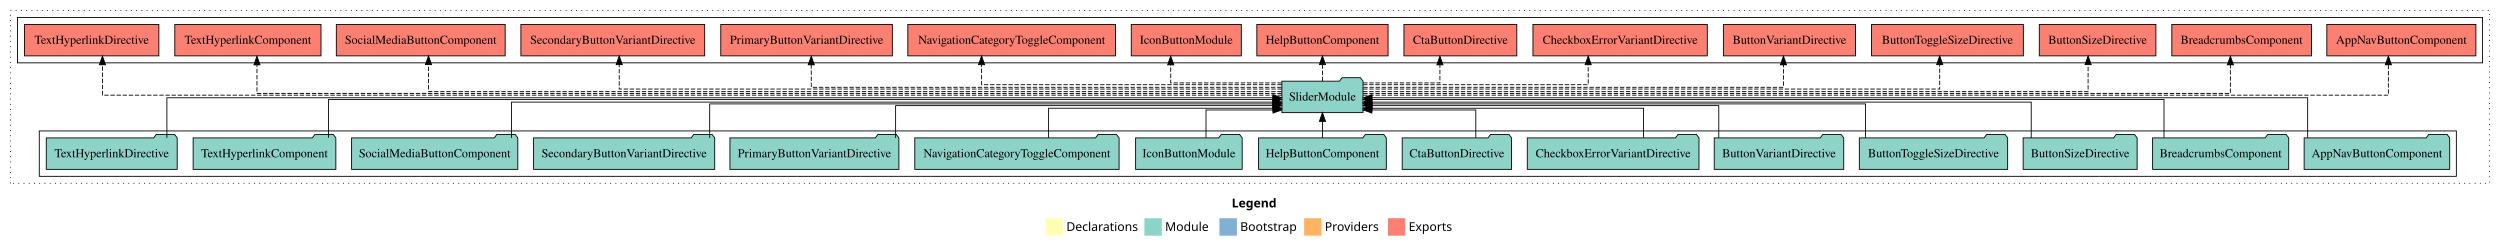
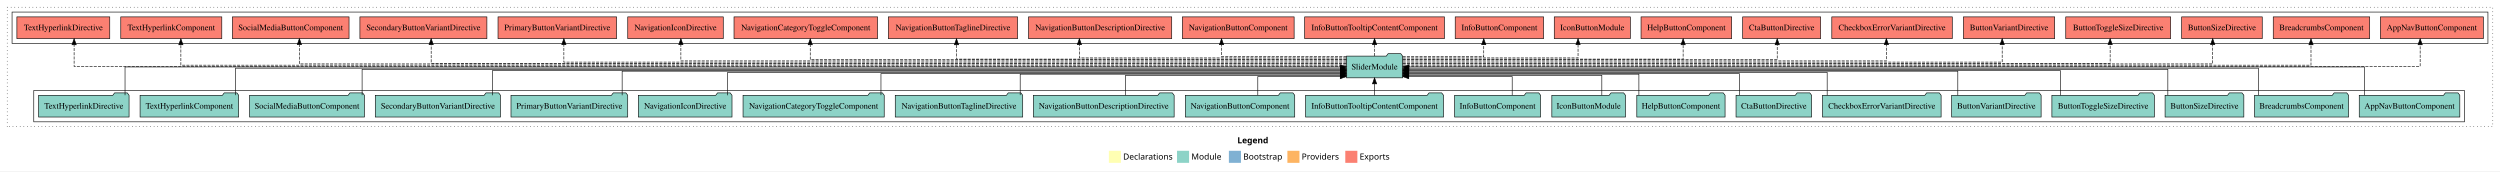
- <svg xmlns="http://www.w3.org/2000/svg" width="2864pt" height="284pt" viewBox="0.00 0.00 2864.00 284.00">
+ <svg xmlns="http://www.w3.org/2000/svg" width="4145pt" height="284pt" viewBox="0.00 0.00 4145.00 284.00">
  <g id="graph0" class="graph" transform="scale(1 1) rotate(0) translate(4 280)">
-     <polygon fill="white" stroke="transparent" points="-4,4 -4,-280 2860,-280 2860,4 -4,4" />
-     <text text-anchor="start" x="1407.01" y="-42.4" font-family="Times-12" font-weight="bold" font-size="14.00">Legend</text>
-     <polygon fill="#ffffb3" stroke="transparent" points="1194,-10 1194,-30 1214,-30 1214,-10 1194,-10" />
-     <text text-anchor="start" x="1217.63" y="-15.4" font-family="Times-12" font-size="14.00">  Declarations</text>
-     <polygon fill="#8dd3c7" stroke="transparent" points="1307,-10 1307,-30 1327,-30 1327,-10 1307,-10" />
-     <text text-anchor="start" x="1330.73" y="-15.4" font-family="Times-12" font-size="14.00">  Module</text>
-     <polygon fill="#80b1d3" stroke="transparent" points="1393,-10 1393,-30 1413,-30 1413,-10 1393,-10" />
-     <text text-anchor="start" x="1416.78" y="-15.4" font-family="Times-12" font-size="14.00">  Bootstrap</text>
-     <polygon fill="#fdb462" stroke="transparent" points="1490,-10 1490,-30 1510,-30 1510,-10 1490,-10" />
-     <text text-anchor="start" x="1513.67" y="-15.4" font-family="Times-12" font-size="14.00">  Providers</text>
-     <polygon fill="#fb8072" stroke="transparent" points="1586,-10 1586,-30 1606,-30 1606,-10 1586,-10" />
-     <text text-anchor="start" x="1609.73" y="-15.4" font-family="Times-12" font-size="14.00">  Exports</text>
+     <polygon fill="white" stroke="transparent" points="-4,4 -4,-280 4141,-280 4141,4 -4,4" />
+     <text text-anchor="start" x="2047.51" y="-42.4" font-family="Times-12" font-weight="bold" font-size="14.00">Legend</text>
+     <polygon fill="#ffffb3" stroke="transparent" points="1834.5,-10 1834.5,-30 1854.5,-30 1854.5,-10 1834.5,-10" />
+     <text text-anchor="start" x="1858.13" y="-15.4" font-family="Times-12" font-size="14.00">  Declarations</text>
+     <polygon fill="#8dd3c7" stroke="transparent" points="1947.5,-10 1947.5,-30 1967.5,-30 1967.5,-10 1947.5,-10" />
+     <text text-anchor="start" x="1971.23" y="-15.4" font-family="Times-12" font-size="14.00">  Module</text>
+     <polygon fill="#80b1d3" stroke="transparent" points="2033.5,-10 2033.5,-30 2053.5,-30 2053.5,-10 2033.5,-10" />
+     <text text-anchor="start" x="2057.28" y="-15.4" font-family="Times-12" font-size="14.00">  Bootstrap</text>
+     <polygon fill="#fdb462" stroke="transparent" points="2130.5,-10 2130.5,-30 2150.5,-30 2150.5,-10 2130.5,-10" />
+     <text text-anchor="start" x="2154.17" y="-15.4" font-family="Times-12" font-size="14.00">  Providers</text>
+     <polygon fill="#fb8072" stroke="transparent" points="2226.5,-10 2226.5,-30 2246.5,-30 2246.5,-10 2226.5,-10" />
+     <text text-anchor="start" x="2250.23" y="-15.4" font-family="Times-12" font-size="14.00">  Exports</text>
    <g id="clust1" class="cluster">
-       <polygon fill="none" stroke="black" stroke-dasharray="1,5" points="8,-70 8,-268 2848,-268 2848,-70 8,-70" />
+       <polygon fill="none" stroke="black" stroke-dasharray="1,5" points="8,-70 8,-268 4129,-268 4129,-70 8,-70" />
    </g>
    <g id="clust3" class="cluster">
-       <polygon fill="none" stroke="black" points="41,-78 41,-130 2810,-130 2810,-78 41,-78" />
+       <polygon fill="none" stroke="black" points="52,-78 52,-130 4082,-130 4082,-78 52,-78" />
    </g>
    <g id="clust4" class="cluster">
-       <polygon fill="none" stroke="black" points="16,-208 16,-260 2840,-260 2840,-208 16,-208" />
+       <polygon fill="none" stroke="black" points="16,-208 16,-260 4121,-260 4121,-208 16,-208" />
    </g>
    <g id="node1" class="node">
-       <polygon fill="#8dd3c7" stroke="black" points="2802.38,-122 2799.38,-126 2778.38,-126 2775.38,-122 2635.62,-122 2635.62,-86 2802.38,-86 2802.38,-122" />
-       <text text-anchor="middle" x="2719" y="-99.8" font-family="Times,serif" font-size="14.00">AppNavButtonComponent</text>
+       <polygon fill="#8dd3c7" stroke="black" points="4074.38,-122 4071.38,-126 4050.38,-126 4047.38,-122 3907.62,-122 3907.62,-86 4074.38,-86 4074.38,-122" />
+       <text text-anchor="middle" x="3991" y="-99.8" font-family="Times,serif" font-size="14.00">AppNavButtonComponent</text>
+     </g>
+     <g id="node22" class="node">
+       <polygon fill="#8dd3c7" stroke="black" points="2321.49,-187 2318.49,-191 2297.49,-191 2294.49,-187 2228.51,-187 2228.51,-151 2321.49,-151 2321.49,-187" />
+       <text text-anchor="middle" x="2275" y="-164.8" font-family="Times,serif" font-size="14.00">SliderModule</text>
+     </g>
+     <g id="edge1" class="edge">
+       <path fill="none" stroke="black" d="M3916.15,-122.11C3916.15,-141.34 3916.15,-169 3916.15,-169 3916.15,-169 2331.91,-169 2331.91,-169" />
+       <polygon fill="black" stroke="black" points="2331.91,-165.5 2321.91,-169 2331.91,-172.5 2331.91,-165.5" />
+     </g>
+     <g id="node2" class="node">
+       <polygon fill="#8dd3c7" stroke="black" points="3889.97,-122 3886.97,-126 3865.97,-126 3862.97,-122 3734.03,-122 3734.03,-86 3889.97,-86 3889.97,-122" />
+       <text text-anchor="middle" x="3812" y="-99.8" font-family="Times,serif" font-size="14.00">BreadcrumbsComponent</text>
+     </g>
+     <g id="edge2" class="edge">
+       <path fill="none" stroke="black" d="M3740.46,-122.22C3740.46,-140.83 3740.46,-167 3740.46,-167 3740.46,-167 2331.69,-167 2331.69,-167" />
+       <polygon fill="black" stroke="black" points="2331.69,-163.5 2321.69,-167 2331.69,-170.5 2331.69,-163.5" />
+     </g>
+     <g id="node3" class="node">
+       <polygon fill="#8dd3c7" stroke="black" points="3716.3,-122 3713.3,-126 3692.3,-126 3689.3,-122 3585.7,-122 3585.7,-86 3716.3,-86 3716.3,-122" />
+       <text text-anchor="middle" x="3651" y="-99.8" font-family="Times,serif" font-size="14.00">ButtonSizeDirective</text>
+     </g>
+     <g id="edge3" class="edge">
+       <path fill="none" stroke="black" d="M3590.29,-122.3C3590.29,-140.27 3590.29,-165 3590.29,-165 3590.29,-165 2331.81,-165 2331.81,-165" />
+       <polygon fill="black" stroke="black" points="2331.81,-161.5 2321.81,-165 2331.81,-168.5 2331.81,-161.5" />
+     </g>
+     <g id="node4" class="node">
+       <polygon fill="#8dd3c7" stroke="black" points="3567.96,-122 3564.96,-126 3543.96,-126 3540.96,-122 3398.04,-122 3398.04,-86 3567.96,-86 3567.96,-122" />
+       <text text-anchor="middle" x="3483" y="-99.8" font-family="Times,serif" font-size="14.00">ButtonToggleSizeDirective</text>
+     </g>
+     <g id="edge4" class="edge">
+       <path fill="none" stroke="black" d="M3412.05,-122.02C3412.05,-139.37 3412.05,-163 3412.05,-163 3412.05,-163 2331.69,-163 2331.69,-163" />
+       <polygon fill="black" stroke="black" points="2331.69,-159.5 2321.69,-163 2331.69,-166.5 2331.69,-159.5" />
+     </g>
+     <g id="node5" class="node">
+       <polygon fill="#8dd3c7" stroke="black" points="3380.18,-122 3377.18,-126 3356.18,-126 3353.18,-122 3231.82,-122 3231.82,-86 3380.18,-86 3380.18,-122" />
+       <text text-anchor="middle" x="3306" y="-99.8" font-family="Times,serif" font-size="14.00">ButtonVariantDirective</text>
+     </g>
+     <g id="edge5" class="edge">
+       <path fill="none" stroke="black" d="M3242.05,-122.03C3242.05,-139.06 3242.05,-162 3242.05,-162 3242.05,-162 2331.64,-162 2331.64,-162" />
+       <polygon fill="black" stroke="black" points="2331.64,-158.5 2321.64,-162 2331.64,-165.5 2331.64,-158.5" />
+     </g>
+     <g id="node6" class="node">
+       <polygon fill="#8dd3c7" stroke="black" points="3214.36,-122 3211.36,-126 3190.36,-126 3187.36,-122 3017.64,-122 3017.64,-86 3214.36,-86 3214.36,-122" />
+       <text text-anchor="middle" x="3116" y="-99.8" font-family="Times,serif" font-size="14.00">CheckboxErrorVariantDirective</text>
+     </g>
+     <g id="edge6" class="edge">
+       <path fill="none" stroke="black" d="M3025.44,-122.03C3025.44,-138.4 3025.44,-160 3025.44,-160 3025.44,-160 2331.66,-160 2331.66,-160" />
+       <polygon fill="black" stroke="black" points="2331.66,-156.5 2321.66,-160 2331.66,-163.5 2331.66,-156.5" />
+     </g>
+     <g id="node7" class="node">
+       <polygon fill="#8dd3c7" stroke="black" points="2999.64,-122 2996.64,-126 2975.64,-126 2972.64,-122 2874.36,-122 2874.36,-86 2999.64,-86 2999.64,-122" />
+       <text text-anchor="middle" x="2937" y="-99.8" font-family="Times,serif" font-size="14.00">CtaButtonDirective</text>
+     </g>
+     <g id="edge7" class="edge">
+       <path fill="none" stroke="black" d="M2879.8,-122.28C2879.8,-137.95 2879.8,-158 2879.8,-158 2879.8,-158 2331.7,-158 2331.7,-158" />
+       <polygon fill="black" stroke="black" points="2331.7,-154.5 2321.7,-158 2331.7,-161.5 2331.7,-154.5" />
+     </g>
+     <g id="node8" class="node">
+       <polygon fill="#8dd3c7" stroke="black" points="2856.16,-122 2853.16,-126 2832.16,-126 2829.16,-122 2709.84,-122 2709.84,-86 2856.16,-86 2856.16,-122" />
+       <text text-anchor="middle" x="2783" y="-99.8" font-family="Times,serif" font-size="14.00">HelpButtonComponent</text>
+     </g>
+     <g id="edge8" class="edge">
+       <path fill="none" stroke="black" d="M2713.29,-122.24C2713.29,-137.57 2713.29,-157 2713.29,-157 2713.29,-157 2331.49,-157 2331.49,-157" />
+       <polygon fill="black" stroke="black" points="2331.49,-153.5 2321.49,-157 2331.49,-160.5 2331.49,-153.5" />
+     </g>
+     <g id="node9" class="node">
+       <polygon fill="#8dd3c7" stroke="black" points="2691.04,-122 2688.04,-126 2667.04,-126 2664.04,-122 2568.96,-122 2568.96,-86 2691.04,-86 2691.04,-122" />
+       <text text-anchor="middle" x="2630" y="-99.8" font-family="Times,serif" font-size="14.00">IconButtonModule</text>
+     </g>
+     <g id="edge9" class="edge">
+       <path fill="none" stroke="black" d="M2651.84,-122.12C2651.84,-136.78 2651.84,-155 2651.84,-155 2651.84,-155 2331.59,-155 2331.59,-155" />
+       <polygon fill="black" stroke="black" points="2331.59,-151.5 2321.59,-155 2331.59,-158.5 2331.59,-151.5" />
+     </g>
+     <g id="node10" class="node">
+       <polygon fill="#8dd3c7" stroke="black" points="2550.27,-122 2547.27,-126 2526.27,-126 2523.27,-122 2407.73,-122 2407.73,-86 2550.27,-86 2550.27,-122" />
+       <text text-anchor="middle" x="2479" y="-99.8" font-family="Times,serif" font-size="14.00">InfoButtonComponent</text>
+     </g>
+     <g id="edge10" class="edge">
+       <path fill="none" stroke="black" d="M2503.21,-122.25C2503.21,-136.18 2503.21,-153 2503.21,-153 2503.21,-153 2331.73,-153 2331.73,-153" />
+       <polygon fill="black" stroke="black" points="2331.73,-149.5 2321.73,-153 2331.73,-156.5 2331.73,-149.5" />
+     </g>
+     <g id="node11" class="node">
+       <polygon fill="#8dd3c7" stroke="black" points="2389.33,-122 2386.33,-126 2365.33,-126 2362.33,-122 2160.67,-122 2160.67,-86 2389.33,-86 2389.33,-122" />
+       <text text-anchor="middle" x="2275" y="-99.8" font-family="Times,serif" font-size="14.00">InfoButtonTooltipContentComponent</text>
+     </g>
+     <g id="edge11" class="edge">
+       <path fill="none" stroke="black" d="M2275,-122.11C2275,-122.11 2275,-140.99 2275,-140.99" />
+       <polygon fill="black" stroke="black" points="2271.5,-140.99 2275,-150.99 2278.5,-140.99 2271.5,-140.99" />
+     </g>
+     <g id="node12" class="node">
+       <polygon fill="#8dd3c7" stroke="black" points="2142.66,-122 2139.66,-126 2118.66,-126 2115.66,-122 1961.34,-122 1961.34,-86 2142.66,-86 2142.66,-122" />
+       <text text-anchor="middle" x="2052" y="-99.8" font-family="Times,serif" font-size="14.00">NavigationButtonComponent</text>
+     </g>
+     <g id="edge12" class="edge">
+       <path fill="none" stroke="black" d="M2081.44,-122.25C2081.44,-136.18 2081.44,-153 2081.44,-153 2081.44,-153 2218.15,-153 2218.15,-153" />
+       <polygon fill="black" stroke="black" points="2218.15,-156.5 2228.15,-153 2218.15,-149.5 2218.15,-156.5" />
+     </g>
+     <g id="node13" class="node">
+       <polygon fill="#8dd3c7" stroke="black" points="1942.72,-122 1939.72,-126 1918.72,-126 1915.72,-122 1709.28,-122 1709.28,-86 1942.72,-86 1942.72,-122" />
+       <text text-anchor="middle" x="1826" y="-99.8" font-family="Times,serif" font-size="14.00">NavigationButtonDescriptionDirective</text>
+     </g>
+     <g id="edge13" class="edge">
+       <path fill="none" stroke="black" d="M1862.12,-122.12C1862.12,-136.78 1862.12,-155 1862.12,-155 1862.12,-155 2218.44,-155 2218.44,-155" />
+       <polygon fill="black" stroke="black" points="2218.44,-158.5 2228.44,-155 2218.44,-151.5 2218.44,-158.5" />
+     </g>
+     <g id="node14" class="node">
+       <polygon fill="#8dd3c7" stroke="black" points="1691.67,-122 1688.67,-126 1667.67,-126 1664.67,-122 1480.33,-122 1480.33,-86 1691.67,-86 1691.67,-122" />
+       <text text-anchor="middle" x="1586" y="-99.8" font-family="Times,serif" font-size="14.00">NavigationButtonTaglineDirective</text>
+     </g>
+     <g id="edge14" class="edge">
+       <path fill="none" stroke="black" d="M1687.46,-122.24C1687.46,-137.57 1687.46,-157 1687.46,-157 1687.46,-157 2218.41,-157 2218.41,-157" />
+       <polygon fill="black" stroke="black" points="2218.41,-160.5 2228.41,-157 2218.41,-153.5 2218.41,-160.5" />
+     </g>
+     <g id="node15" class="node">
+       <polygon fill="#8dd3c7" stroke="black" points="1462.02,-122 1459.02,-126 1438.02,-126 1435.02,-122 1227.98,-122 1227.98,-86 1462.02,-86 1462.02,-122" />
+       <text text-anchor="middle" x="1345" y="-99.8" font-family="Times,serif" font-size="14.00">NavigationCategoryToggleComponent</text>
+     </g>
+     <g id="edge15" class="edge">
+       <path fill="none" stroke="black" d="M1456.63,-122.28C1456.63,-137.95 1456.63,-158 1456.63,-158 1456.63,-158 2218.36,-158 2218.36,-158" />
+       <polygon fill="black" stroke="black" points="2218.36,-161.5 2228.36,-158 2218.36,-154.5 2218.36,-161.5" />
    </g>
    <g id="node16" class="node">
-       <polygon fill="#8dd3c7" stroke="black" points="1557.49,-187 1554.49,-191 1533.49,-191 1530.49,-187 1464.51,-187 1464.51,-151 1557.49,-151 1557.49,-187" />
-       <text text-anchor="middle" x="1511" y="-164.8" font-family="Times,serif" font-size="14.00">SliderModule</text>
-     </g>
-     <g id="edge1" class="edge">
-       <path fill="none" stroke="black" d="M2639.65,-122.17C2639.65,-141.09 2639.65,-168 2639.65,-168 2639.65,-168 1567.7,-168 1567.7,-168" />
-       <polygon fill="black" stroke="black" points="1567.7,-164.5 1557.7,-168 1567.7,-171.5 1567.7,-164.5" />
-     </g>
-     <g id="node2" class="node">
-       <polygon fill="#8dd3c7" stroke="black" points="2617.97,-122 2614.97,-126 2593.97,-126 2590.97,-122 2462.03,-122 2462.03,-86 2617.97,-86 2617.97,-122" />
-       <text text-anchor="middle" x="2540" y="-99.8" font-family="Times,serif" font-size="14.00">BreadcrumbsComponent</text>
-     </g>
-     <g id="edge2" class="edge">
-       <path fill="none" stroke="black" d="M2475.08,-122.27C2475.08,-140.56 2475.08,-166 2475.08,-166 2475.08,-166 1567.5,-166 1567.5,-166" />
-       <polygon fill="black" stroke="black" points="1567.5,-162.5 1557.5,-166 1567.5,-169.5 1567.5,-162.5" />
-     </g>
-     <g id="node3" class="node">
-       <polygon fill="#8dd3c7" stroke="black" points="2444.3,-122 2441.3,-126 2420.3,-126 2417.3,-122 2313.7,-122 2313.7,-86 2444.3,-86 2444.3,-122" />
-       <text text-anchor="middle" x="2379" y="-99.8" font-family="Times,serif" font-size="14.00">ButtonSizeDirective</text>
-     </g>
-     <g id="edge3" class="edge">
-       <path fill="none" stroke="black" d="M2322.97,-122.02C2322.97,-139.37 2322.97,-163 2322.97,-163 2322.97,-163 1567.57,-163 1567.57,-163" />
-       <polygon fill="black" stroke="black" points="1567.57,-159.5 1557.57,-163 1567.57,-166.5 1567.57,-159.5" />
-     </g>
-     <g id="node4" class="node">
-       <polygon fill="#8dd3c7" stroke="black" points="2295.96,-122 2292.96,-126 2271.96,-126 2268.96,-122 2126.04,-122 2126.04,-86 2295.96,-86 2295.96,-122" />
-       <text text-anchor="middle" x="2211" y="-99.8" font-family="Times,serif" font-size="14.00">ButtonToggleSizeDirective</text>
-     </g>
-     <g id="edge4" class="edge">
-       <path fill="none" stroke="black" d="M2133.14,-122.04C2133.14,-138.73 2133.14,-161 2133.14,-161 2133.14,-161 1567.51,-161 1567.51,-161" />
-       <polygon fill="black" stroke="black" points="1567.51,-157.5 1557.51,-161 1567.51,-164.5 1567.51,-157.5" />
-     </g>
-     <g id="node5" class="node">
-       <polygon fill="#8dd3c7" stroke="black" points="2108.18,-122 2105.18,-126 2084.18,-126 2081.18,-122 1959.82,-122 1959.82,-86 2108.18,-86 2108.18,-122" />
-       <text text-anchor="middle" x="2034" y="-99.8" font-family="Times,serif" font-size="14.00">ButtonVariantDirective</text>
-     </g>
-     <g id="edge5" class="edge">
-       <path fill="none" stroke="black" d="M1965.04,-122.01C1965.04,-138.05 1965.04,-159 1965.04,-159 1965.04,-159 1567.88,-159 1567.88,-159" />
-       <polygon fill="black" stroke="black" points="1567.88,-155.5 1557.88,-159 1567.88,-162.5 1567.88,-155.5" />
-     </g>
-     <g id="node6" class="node">
-       <polygon fill="#8dd3c7" stroke="black" points="1942.36,-122 1939.36,-126 1918.36,-126 1915.36,-122 1745.64,-122 1745.64,-86 1942.36,-86 1942.36,-122" />
-       <text text-anchor="middle" x="1844" y="-99.8" font-family="Times,serif" font-size="14.00">CheckboxErrorVariantDirective</text>
-     </g>
-     <g id="edge6" class="edge">
-       <path fill="none" stroke="black" d="M1878.81,-122.19C1878.81,-137.18 1878.81,-156 1878.81,-156 1878.81,-156 1567.58,-156 1567.58,-156" />
-       <polygon fill="black" stroke="black" points="1567.58,-152.5 1557.58,-156 1567.58,-159.5 1567.58,-152.5" />
-     </g>
-     <g id="node7" class="node">
-       <polygon fill="#8dd3c7" stroke="black" points="1727.64,-122 1724.64,-126 1703.64,-126 1700.64,-122 1602.36,-122 1602.36,-86 1727.64,-86 1727.64,-122" />
-       <text text-anchor="middle" x="1665" y="-99.8" font-family="Times,serif" font-size="14.00">CtaButtonDirective</text>
-     </g>
-     <g id="edge7" class="edge">
-       <path fill="none" stroke="black" d="M1686.69,-122.05C1686.69,-136.37 1686.69,-154 1686.69,-154 1686.69,-154 1567.62,-154 1567.62,-154" />
-       <polygon fill="black" stroke="black" points="1567.62,-150.5 1557.62,-154 1567.62,-157.5 1567.62,-150.5" />
-     </g>
-     <g id="node8" class="node">
-       <polygon fill="#8dd3c7" stroke="black" points="1584.16,-122 1581.16,-126 1560.16,-126 1557.16,-122 1437.84,-122 1437.84,-86 1584.16,-86 1584.16,-122" />
-       <text text-anchor="middle" x="1511" y="-99.8" font-family="Times,serif" font-size="14.00">HelpButtonComponent</text>
-     </g>
-     <g id="edge8" class="edge">
-       <path fill="none" stroke="black" d="M1511,-122.11C1511,-122.11 1511,-140.99 1511,-140.99" />
-       <polygon fill="black" stroke="black" points="1507.5,-140.99 1511,-150.99 1514.5,-140.99 1507.5,-140.99" />
-     </g>
-     <g id="node9" class="node">
-       <polygon fill="#8dd3c7" stroke="black" points="1419.04,-122 1416.04,-126 1395.04,-126 1392.04,-122 1296.96,-122 1296.96,-86 1419.04,-86 1419.04,-122" />
-       <text text-anchor="middle" x="1358" y="-99.8" font-family="Times,serif" font-size="14.00">IconButtonModule</text>
-     </g>
-     <g id="edge9" class="edge">
-       <path fill="none" stroke="black" d="M1377.59,-122.05C1377.59,-136.37 1377.59,-154 1377.59,-154 1377.59,-154 1454.34,-154 1454.34,-154" />
-       <polygon fill="black" stroke="black" points="1454.34,-157.5 1464.34,-154 1454.34,-150.5 1454.34,-157.5" />
-     </g>
-     <g id="node10" class="node">
-       <polygon fill="#8dd3c7" stroke="black" points="1278.02,-122 1275.02,-126 1254.02,-126 1251.02,-122 1043.98,-122 1043.98,-86 1278.02,-86 1278.02,-122" />
-       <text text-anchor="middle" x="1161" y="-99.8" font-family="Times,serif" font-size="14.00">NavigationCategoryToggleComponent</text>
-     </g>
-     <g id="edge10" class="edge">
-       <path fill="none" stroke="black" d="M1197.25,-122.19C1197.25,-137.18 1197.25,-156 1197.25,-156 1197.25,-156 1454.37,-156 1454.37,-156" />
-       <polygon fill="black" stroke="black" points="1454.37,-159.5 1464.37,-156 1454.37,-152.5 1454.37,-159.5" />
-     </g>
-     <g id="node11" class="node">
-       <polygon fill="#8dd3c7" stroke="black" points="1025.78,-122 1022.78,-126 1001.78,-126 998.78,-122 832.22,-122 832.22,-86 1025.78,-86 1025.78,-122" />
-       <text text-anchor="middle" x="929" y="-99.8" font-family="Times,serif" font-size="14.00">PrimaryButtonVariantDirective</text>
-     </g>
-     <g id="edge11" class="edge">
-       <path fill="none" stroke="black" d="M1022.01,-122.01C1022.01,-138.05 1022.01,-159 1022.01,-159 1022.01,-159 1454.11,-159 1454.11,-159" />
-       <polygon fill="black" stroke="black" points="1454.11,-162.5 1464.11,-159 1454.11,-155.5 1454.11,-162.5" />
-     </g>
-     <g id="node12" class="node">
-       <polygon fill="#8dd3c7" stroke="black" points="814.77,-122 811.77,-126 790.77,-126 787.77,-122 607.23,-122 607.23,-86 814.77,-86 814.77,-122" />
-       <text text-anchor="middle" x="711" y="-99.8" font-family="Times,serif" font-size="14.00">SecondaryButtonVariantDirective</text>
-     </g>
-     <g id="edge12" class="edge">
-       <path fill="none" stroke="black" d="M809.01,-122.04C809.01,-138.73 809.01,-161 809.01,-161 809.01,-161 1454.4,-161 1454.4,-161" />
-       <polygon fill="black" stroke="black" points="1454.4,-164.5 1464.4,-161 1454.4,-157.5 1454.4,-164.5" />
-     </g>
-     <g id="node13" class="node">
-       <polygon fill="#8dd3c7" stroke="black" points="589.21,-122 586.21,-126 565.21,-126 562.21,-122 398.79,-122 398.79,-86 589.21,-86 589.21,-122" />
-       <text text-anchor="middle" x="494" y="-99.8" font-family="Times,serif" font-size="14.00">SocialMediaButtonComponent</text>
-     </g>
-     <g id="edge13" class="edge">
-       <path fill="none" stroke="black" d="M581.98,-122.02C581.98,-139.37 581.98,-163 581.98,-163 581.98,-163 1454.29,-163 1454.29,-163" />
-       <polygon fill="black" stroke="black" points="1454.29,-166.5 1464.29,-163 1454.29,-159.5 1454.29,-166.5" />
-     </g>
-     <g id="node14" class="node">
-       <polygon fill="#8dd3c7" stroke="black" points="380.75,-122 377.75,-126 356.75,-126 353.75,-122 217.25,-122 217.25,-86 380.75,-86 380.75,-122" />
-       <text text-anchor="middle" x="299" y="-99.8" font-family="Times,serif" font-size="14.00">TextHyperlinkComponent</text>
-     </g>
-     <g id="edge14" class="edge">
-       <path fill="none" stroke="black" d="M372.25,-122.27C372.25,-140.56 372.25,-166 372.25,-166 372.25,-166 1454.24,-166 1454.24,-166" />
-       <polygon fill="black" stroke="black" points="1454.24,-169.5 1464.24,-166 1454.24,-162.5 1454.24,-169.5" />
-     </g>
-     <g id="node15" class="node">
-       <polygon fill="#8dd3c7" stroke="black" points="199,-122 196,-126 175,-126 172,-122 49,-122 49,-86 199,-86 199,-122" />
-       <text text-anchor="middle" x="124" y="-99.8" font-family="Times,serif" font-size="14.00">TextHyperlinkDirective</text>
-     </g>
-     <g id="edge15" class="edge">
-       <path fill="none" stroke="black" d="M187.19,-122.17C187.19,-141.09 187.19,-168 187.19,-168 187.19,-168 1454.27,-168 1454.27,-168" />
-       <polygon fill="black" stroke="black" points="1454.27,-171.5 1464.27,-168 1454.27,-164.5 1454.27,-171.5" />
+       <polygon fill="#8dd3c7" stroke="black" points="1209.67,-122 1206.67,-126 1185.67,-126 1182.67,-122 1054.33,-122 1054.33,-86 1209.67,-86 1209.67,-122" />
+       <text text-anchor="middle" x="1132" y="-99.8" font-family="Times,serif" font-size="14.00">NavigationIconDirective</text>
+     </g>
+     <g id="edge16" class="edge">
+       <path fill="none" stroke="black" d="M1202.46,-122.03C1202.46,-138.4 1202.46,-160 1202.46,-160 1202.46,-160 2218.22,-160 2218.22,-160" />
+       <polygon fill="black" stroke="black" points="2218.22,-163.5 2228.22,-160 2218.22,-156.5 2218.22,-163.5" />
    </g>
    <g id="node17" class="node">
-       <polygon fill="#fb8072" stroke="black" points="2832.38,-252 2661.62,-252 2661.62,-216 2832.38,-216 2832.38,-252" />
-       <text text-anchor="middle" x="2747" y="-229.8" font-family="Times,serif" font-size="14.00">AppNavButtonComponent </text>
-     </g>
-     <g id="edge16" class="edge">
-       <path fill="none" stroke="black" stroke-dasharray="5,2" d="M1557.75,-171C1781.48,-171 2732.12,-171 2732.12,-171 2732.12,-171 2732.12,-205.78 2732.12,-205.78" />
-       <polygon fill="black" stroke="black" points="2728.63,-205.78 2732.12,-215.78 2735.63,-205.78 2728.63,-205.78" />
+       <polygon fill="#8dd3c7" stroke="black" points="1036.78,-122 1033.78,-126 1012.78,-126 1009.78,-122 843.22,-122 843.22,-86 1036.78,-86 1036.78,-122" />
+       <text text-anchor="middle" x="940" y="-99.8" font-family="Times,serif" font-size="14.00">PrimaryButtonVariantDirective</text>
+     </g>
+     <g id="edge17" class="edge">
+       <path fill="none" stroke="black" d="M1027.51,-122.03C1027.51,-139.06 1027.51,-162 1027.51,-162 1027.51,-162 2218.37,-162 2218.37,-162" />
+       <polygon fill="black" stroke="black" points="2218.37,-165.5 2228.37,-162 2218.37,-158.5 2218.37,-165.5" />
    </g>
    <g id="node18" class="node">
-       <polygon fill="#fb8072" stroke="black" points="2643.97,-252 2484.03,-252 2484.03,-216 2643.97,-216 2643.97,-252" />
-       <text text-anchor="middle" x="2564" y="-229.8" font-family="Times,serif" font-size="14.00">BreadcrumbsComponent </text>
-     </g>
-     <g id="edge17" class="edge">
-       <path fill="none" stroke="black" stroke-dasharray="5,2" d="M1557.71,-173C1760.1,-173 2551.12,-173 2551.12,-173 2551.12,-173 2551.12,-205.7 2551.12,-205.7" />
-       <polygon fill="black" stroke="black" points="2547.63,-205.7 2551.12,-215.7 2554.63,-205.7 2547.63,-205.7" />
+       <polygon fill="#8dd3c7" stroke="black" points="825.77,-122 822.77,-126 801.77,-126 798.77,-122 618.23,-122 618.23,-86 825.77,-86 825.77,-122" />
+       <text text-anchor="middle" x="722" y="-99.8" font-family="Times,serif" font-size="14.00">SecondaryButtonVariantDirective</text>
+     </g>
+     <g id="edge18" class="edge">
+       <path fill="none" stroke="black" d="M812.5,-122.02C812.5,-139.37 812.5,-163 812.5,-163 812.5,-163 2218.41,-163 2218.41,-163" />
+       <polygon fill="black" stroke="black" points="2218.41,-166.5 2228.41,-163 2218.41,-159.5 2218.41,-166.5" />
    </g>
    <g id="node19" class="node">
-       <polygon fill="#fb8072" stroke="black" points="2465.8,-252 2332.2,-252 2332.2,-216 2465.8,-216 2465.8,-252" />
-       <text text-anchor="middle" x="2399" y="-229.8" font-family="Times,serif" font-size="14.00">ButtonSizeDirective </text>
-     </g>
-     <g id="edge18" class="edge">
-       <path fill="none" stroke="black" stroke-dasharray="5,2" d="M1557.54,-175C1738.87,-175 2388.12,-175 2388.12,-175 2388.12,-175 2388.12,-205.98 2388.12,-205.98" />
-       <polygon fill="black" stroke="black" points="2384.63,-205.98 2388.12,-215.98 2391.63,-205.98 2384.63,-205.98" />
+       <polygon fill="#8dd3c7" stroke="black" points="600.21,-122 597.21,-126 576.21,-126 573.21,-122 409.79,-122 409.79,-86 600.21,-86 600.21,-122" />
+       <text text-anchor="middle" x="505" y="-99.8" font-family="Times,serif" font-size="14.00">SocialMediaButtonComponent</text>
+     </g>
+     <g id="edge19" class="edge">
+       <path fill="none" stroke="black" d="M596.36,-122.3C596.36,-140.27 596.36,-165 596.36,-165 596.36,-165 2218.35,-165 2218.35,-165" />
+       <polygon fill="black" stroke="black" points="2218.35,-168.5 2228.35,-165 2218.35,-161.5 2218.35,-168.5" />
    </g>
    <g id="node20" class="node">
-       <polygon fill="#fb8072" stroke="black" points="2313.96,-252 2140.04,-252 2140.04,-216 2313.96,-216 2313.96,-252" />
-       <text text-anchor="middle" x="2227" y="-229.8" font-family="Times,serif" font-size="14.00">ButtonToggleSizeDirective </text>
-     </g>
-     <g id="edge19" class="edge">
-       <path fill="none" stroke="black" stroke-dasharray="5,2" d="M1557.67,-178C1715.3,-178 2218.12,-178 2218.12,-178 2218.12,-178 2218.12,-205.97 2218.12,-205.97" />
-       <polygon fill="black" stroke="black" points="2214.63,-205.97 2218.12,-215.97 2221.63,-205.97 2214.63,-205.97" />
+       <polygon fill="#8dd3c7" stroke="black" points="391.75,-122 388.75,-126 367.75,-126 364.75,-122 228.25,-122 228.25,-86 391.75,-86 391.75,-122" />
+       <text text-anchor="middle" x="310" y="-99.8" font-family="Times,serif" font-size="14.00">TextHyperlinkComponent</text>
+     </g>
+     <g id="edge20" class="edge">
+       <path fill="none" stroke="black" d="M386.51,-122.22C386.51,-140.83 386.51,-167 386.51,-167 386.51,-167 2218.32,-167 2218.32,-167" />
+       <polygon fill="black" stroke="black" points="2218.32,-170.5 2228.32,-167 2218.32,-163.5 2218.32,-170.5" />
    </g>
    <g id="node21" class="node">
-       <polygon fill="#fb8072" stroke="black" points="2121.68,-252 1970.32,-252 1970.32,-216 2121.68,-216 2121.68,-252" />
-       <text text-anchor="middle" x="2046" y="-229.8" font-family="Times,serif" font-size="14.00">ButtonVariantDirective </text>
-     </g>
-     <g id="edge20" class="edge">
-       <path fill="none" stroke="black" stroke-dasharray="5,2" d="M1557.87,-180C1687.12,-180 2039.12,-180 2039.12,-180 2039.12,-180 2039.12,-205.72 2039.12,-205.72" />
-       <polygon fill="black" stroke="black" points="2035.63,-205.72 2039.12,-215.72 2042.63,-205.72 2035.63,-205.72" />
-     </g>
-     <g id="node22" class="node">
-       <polygon fill="#fb8072" stroke="black" points="1951.86,-252 1752.14,-252 1752.14,-216 1951.86,-216 1951.86,-252" />
-       <text text-anchor="middle" x="1852" y="-229.8" font-family="Times,serif" font-size="14.00">CheckboxErrorVariantDirective </text>
+       <polygon fill="#8dd3c7" stroke="black" points="210,-122 207,-126 186,-126 183,-122 60,-122 60,-86 210,-86 210,-122" />
+       <text text-anchor="middle" x="135" y="-99.8" font-family="Times,serif" font-size="14.00">TextHyperlinkDirective</text>
    </g>
    <g id="edge21" class="edge">
-       <path fill="none" stroke="black" stroke-dasharray="5,2" d="M1557.57,-183C1642.85,-183 1815.44,-183 1815.44,-183 1815.44,-183 1815.44,-205.88 1815.44,-205.88" />
-       <polygon fill="black" stroke="black" points="1811.94,-205.88 1815.44,-215.88 1818.94,-205.88 1811.94,-205.88" />
+       <path fill="none" stroke="black" d="M203.31,-122.11C203.31,-141.34 203.31,-169 203.31,-169 203.31,-169 2218.33,-169 2218.33,-169" />
+       <polygon fill="black" stroke="black" points="2218.33,-172.5 2228.33,-169 2218.33,-165.5 2218.33,-172.5" />
    </g>
    <g id="node23" class="node">
-       <polygon fill="#fb8072" stroke="black" points="1733.64,-252 1604.36,-252 1604.36,-216 1733.64,-216 1733.64,-252" />
-       <text text-anchor="middle" x="1669" y="-229.8" font-family="Times,serif" font-size="14.00">CtaButtonDirective </text>
+       <polygon fill="#fb8072" stroke="black" points="4113.38,-252 3942.62,-252 3942.62,-216 4113.38,-216 4113.38,-252" />
+       <text text-anchor="middle" x="4028" y="-229.8" font-family="Times,serif" font-size="14.00">AppNavButtonComponent </text>
    </g>
    <g id="edge22" class="edge">
-       <path fill="none" stroke="black" stroke-dasharray="5,2" d="M1557.68,-185C1596.55,-185 1645.56,-185 1645.56,-185 1645.56,-185 1645.56,-205.75 1645.56,-205.75" />
-       <polygon fill="black" stroke="black" points="1642.06,-205.75 1645.56,-215.75 1649.06,-205.75 1642.06,-205.75" />
+       <path fill="none" stroke="black" stroke-dasharray="5,2" d="M2321.82,-170C2598.59,-170 4008.62,-170 4008.62,-170 4008.62,-170 4008.62,-205.83 4008.62,-205.83" />
+       <polygon fill="black" stroke="black" points="4005.13,-205.83 4008.62,-215.83 4012.13,-205.83 4005.13,-205.83" />
    </g>
    <g id="node24" class="node">
-       <polygon fill="#fb8072" stroke="black" points="1586.16,-252 1435.84,-252 1435.84,-216 1586.16,-216 1586.16,-252" />
-       <text text-anchor="middle" x="1511" y="-229.8" font-family="Times,serif" font-size="14.00">HelpButtonComponent </text>
+       <polygon fill="#fb8072" stroke="black" points="3924.97,-252 3765.03,-252 3765.03,-216 3924.97,-216 3924.97,-252" />
+       <text text-anchor="middle" x="3845" y="-229.8" font-family="Times,serif" font-size="14.00">BreadcrumbsComponent </text>
    </g>
    <g id="edge23" class="edge">
-       <path fill="none" stroke="black" stroke-dasharray="5,2" d="M1511,-187.11C1511,-187.11 1511,-205.99 1511,-205.99" />
-       <polygon fill="black" stroke="black" points="1507.5,-205.99 1511,-215.99 1514.5,-205.99 1507.5,-205.99" />
+       <path fill="none" stroke="black" stroke-dasharray="5,2" d="M2321.89,-172C2581.16,-172 3827.62,-172 3827.62,-172 3827.62,-172 3827.62,-205.73 3827.62,-205.73" />
+       <polygon fill="black" stroke="black" points="3824.13,-205.73 3827.62,-215.73 3831.13,-205.73 3824.13,-205.73" />
    </g>
    <g id="node25" class="node">
-       <polygon fill="#fb8072" stroke="black" points="1418.04,-252 1291.96,-252 1291.96,-216 1418.04,-216 1418.04,-252" />
-       <text text-anchor="middle" x="1355" y="-229.8" font-family="Times,serif" font-size="14.00">IconButtonModule </text>
+       <polygon fill="#fb8072" stroke="black" points="3746.8,-252 3613.2,-252 3613.2,-216 3746.8,-216 3746.8,-252" />
+       <text text-anchor="middle" x="3680" y="-229.8" font-family="Times,serif" font-size="14.00">ButtonSizeDirective </text>
    </g>
    <g id="edge24" class="edge">
-       <path fill="none" stroke="black" stroke-dasharray="5,2" d="M1464.41,-185C1412.92,-185 1337.16,-185 1337.16,-185 1337.16,-185 1337.16,-205.75 1337.16,-205.75" />
-       <polygon fill="black" stroke="black" points="1333.66,-205.75 1337.16,-215.75 1340.66,-205.75 1333.66,-205.75" />
+       <path fill="none" stroke="black" stroke-dasharray="5,2" d="M2321.63,-174C2563.56,-174 3664.62,-174 3664.62,-174 3664.62,-174 3664.62,-206 3664.62,-206" />
+       <polygon fill="black" stroke="black" points="3661.13,-206 3664.62,-216 3668.13,-206 3661.13,-206" />
    </g>
    <g id="node26" class="node">
-       <polygon fill="#fb8072" stroke="black" points="1274.01,-252 1035.99,-252 1035.99,-216 1274.01,-216 1274.01,-252" />
-       <text text-anchor="middle" x="1155" y="-229.8" font-family="Times,serif" font-size="14.00">NavigationCategoryToggleComponent </text>
+       <polygon fill="#fb8072" stroke="black" points="3594.96,-252 3421.04,-252 3421.04,-216 3594.96,-216 3594.96,-252" />
+       <text text-anchor="middle" x="3508" y="-229.8" font-family="Times,serif" font-size="14.00">ButtonToggleSizeDirective </text>
    </g>
    <g id="edge25" class="edge">
-       <path fill="none" stroke="black" stroke-dasharray="5,2" d="M1464.28,-183C1360.63,-183 1120.5,-183 1120.5,-183 1120.5,-183 1120.5,-205.88 1120.5,-205.88" />
-       <polygon fill="black" stroke="black" points="1117,-205.88 1120.5,-215.88 1124,-205.88 1117,-205.88" />
+       <path fill="none" stroke="black" stroke-dasharray="5,2" d="M2321.69,-175C2545.15,-175 3494.62,-175 3494.62,-175 3494.62,-175 3494.62,-205.98 3494.62,-205.98" />
+       <polygon fill="black" stroke="black" points="3491.13,-205.98 3494.62,-215.98 3498.13,-205.98 3491.13,-205.98" />
    </g>
    <g id="node27" class="node">
+       <polygon fill="#fb8072" stroke="black" points="3402.68,-252 3251.32,-252 3251.32,-216 3402.68,-216 3402.68,-252" />
+       <text text-anchor="middle" x="3327" y="-229.8" font-family="Times,serif" font-size="14.00">ButtonVariantDirective </text>
+     </g>
+     <g id="edge26" class="edge">
+       <path fill="none" stroke="black" stroke-dasharray="5,2" d="M2321.74,-177C2524.22,-177 3315.62,-177 3315.62,-177 3315.62,-177 3315.62,-205.96 3315.62,-205.96" />
+       <polygon fill="black" stroke="black" points="3312.13,-205.96 3315.62,-215.96 3319.13,-205.96 3312.13,-205.96" />
+     </g>
+     <g id="node28" class="node">
+       <polygon fill="#fb8072" stroke="black" points="3232.86,-252 3033.14,-252 3033.14,-216 3232.86,-216 3232.86,-252" />
+       <text text-anchor="middle" x="3133" y="-229.8" font-family="Times,serif" font-size="14.00">CheckboxErrorVariantDirective </text>
+     </g>
+     <g id="edge27" class="edge">
+       <path fill="none" stroke="black" stroke-dasharray="5,2" d="M2321.53,-179C2499.03,-179 3123.62,-179 3123.62,-179 3123.62,-179 3123.62,-205.99 3123.62,-205.99" />
+       <polygon fill="black" stroke="black" points="3120.13,-205.99 3123.62,-215.99 3127.13,-205.99 3120.13,-205.99" />
+     </g>
+     <g id="node29" class="node">
+       <polygon fill="#fb8072" stroke="black" points="3014.64,-252 2885.36,-252 2885.36,-216 3014.64,-216 3014.64,-252" />
+       <text text-anchor="middle" x="2950" y="-229.8" font-family="Times,serif" font-size="14.00">CtaButtonDirective </text>
+     </g>
+     <g id="edge28" class="edge">
+       <path fill="none" stroke="black" stroke-dasharray="5,2" d="M2321.68,-181C2473.37,-181 2942.62,-181 2942.62,-181 2942.62,-181 2942.62,-205.76 2942.62,-205.76" />
+       <polygon fill="black" stroke="black" points="2939.13,-205.76 2942.62,-215.76 2946.13,-205.76 2939.13,-205.76" />
+     </g>
+     <g id="node30" class="node">
+       <polygon fill="#fb8072" stroke="black" points="2867.16,-252 2716.84,-252 2716.84,-216 2867.16,-216 2867.16,-252" />
+       <text text-anchor="middle" x="2792" y="-229.8" font-family="Times,serif" font-size="14.00">HelpButtonComponent </text>
+     </g>
+     <g id="edge29" class="edge">
+       <path fill="none" stroke="black" stroke-dasharray="5,2" d="M2321.76,-182C2448.06,-182 2786.62,-182 2786.62,-182 2786.62,-182 2786.62,-205.81 2786.62,-205.81" />
+       <polygon fill="black" stroke="black" points="2783.13,-205.81 2786.62,-215.81 2790.13,-205.81 2783.13,-205.81" />
+     </g>
+     <g id="node31" class="node">
+       <polygon fill="#fb8072" stroke="black" points="2699.04,-252 2572.96,-252 2572.96,-216 2699.04,-216 2699.04,-252" />
+       <text text-anchor="middle" x="2636" y="-229.8" font-family="Times,serif" font-size="14.00">IconButtonModule </text>
+     </g>
+     <g id="edge30" class="edge">
+       <path fill="none" stroke="black" stroke-dasharray="5,2" d="M2321.56,-184C2414.12,-184 2612.41,-184 2612.41,-184 2612.41,-184 2612.41,-205.95 2612.41,-205.95" />
+       <polygon fill="black" stroke="black" points="2608.91,-205.95 2612.41,-215.95 2615.91,-205.95 2608.91,-205.95" />
+     </g>
+     <g id="node32" class="node">
+       <polygon fill="#fb8072" stroke="black" points="2555.27,-252 2408.73,-252 2408.73,-216 2555.27,-216 2555.27,-252" />
+       <text text-anchor="middle" x="2482" y="-229.8" font-family="Times,serif" font-size="14.00">InfoButtonComponent </text>
+     </g>
+     <g id="edge31" class="edge">
+       <path fill="none" stroke="black" stroke-dasharray="5,2" d="M2321.62,-186C2375.26,-186 2456.04,-186 2456.04,-186 2456.04,-186 2456.04,-205.85 2456.04,-205.85" />
+       <polygon fill="black" stroke="black" points="2452.54,-205.85 2456.04,-215.85 2459.54,-205.85 2452.54,-205.85" />
+     </g>
+     <g id="node33" class="node">
+       <polygon fill="#fb8072" stroke="black" points="2390.83,-252 2159.17,-252 2159.17,-216 2390.83,-216 2390.83,-252" />
+       <text text-anchor="middle" x="2275" y="-229.8" font-family="Times,serif" font-size="14.00">InfoButtonTooltipContentComponent </text>
+     </g>
+     <g id="edge32" class="edge">
+       <path fill="none" stroke="black" stroke-dasharray="5,2" d="M2275,-187.11C2275,-187.11 2275,-205.99 2275,-205.99" />
+       <polygon fill="black" stroke="black" points="2271.5,-205.99 2275,-215.99 2278.5,-205.99 2271.5,-205.99" />
+     </g>
+     <g id="node34" class="node">
+       <polygon fill="#fb8072" stroke="black" points="2141.66,-252 1956.34,-252 1956.34,-216 2141.66,-216 2141.66,-252" />
+       <text text-anchor="middle" x="2049" y="-229.8" font-family="Times,serif" font-size="14.00">NavigationButtonComponent </text>
+     </g>
+     <g id="edge33" class="edge">
+       <path fill="none" stroke="black" stroke-dasharray="5,2" d="M2228.47,-186C2155.23,-186 2021.31,-186 2021.31,-186 2021.31,-186 2021.31,-205.85 2021.31,-205.85" />
+       <polygon fill="black" stroke="black" points="2017.81,-205.85 2021.31,-215.85 2024.81,-205.85 2017.81,-205.85" />
+     </g>
+     <g id="node35" class="node">
+       <polygon fill="#fb8072" stroke="black" points="1938.72,-252 1701.28,-252 1701.28,-216 1938.72,-216 1938.72,-252" />
+       <text text-anchor="middle" x="1820" y="-229.8" font-family="Times,serif" font-size="14.00">NavigationButtonDescriptionDirective </text>
+     </g>
+     <g id="edge34" class="edge">
+       <path fill="none" stroke="black" stroke-dasharray="5,2" d="M2228.08,-184C2105.59,-184 1785.63,-184 1785.63,-184 1785.63,-184 1785.63,-205.95 1785.63,-205.95" />
+       <polygon fill="black" stroke="black" points="1782.13,-205.95 1785.63,-215.95 1789.13,-205.95 1782.13,-205.95" />
+     </g>
+     <g id="node36" class="node">
+       <polygon fill="#fb8072" stroke="black" points="1683.17,-252 1468.83,-252 1468.83,-216 1683.17,-216 1683.17,-252" />
+       <text text-anchor="middle" x="1576" y="-229.8" font-family="Times,serif" font-size="14.00">NavigationButtonTaglineDirective </text>
+     </g>
+     <g id="edge35" class="edge">
+       <path fill="none" stroke="black" stroke-dasharray="5,2" d="M2228.45,-182C2073.04,-182 1581.88,-182 1581.88,-182 1581.88,-182 1581.88,-205.81 1581.88,-205.81" />
+       <polygon fill="black" stroke="black" points="1578.38,-205.81 1581.88,-215.81 1585.38,-205.81 1578.38,-205.81" />
+     </g>
+     <g id="node37" class="node">
+       <polygon fill="#fb8072" stroke="black" points="1451.01,-252 1212.99,-252 1212.99,-216 1451.01,-216 1451.01,-252" />
+       <text text-anchor="middle" x="1332" y="-229.8" font-family="Times,serif" font-size="14.00">NavigationCategoryToggleComponent </text>
+     </g>
+     <g id="edge36" class="edge">
+       <path fill="none" stroke="black" stroke-dasharray="5,2" d="M2228.28,-181C2039.02,-181 1339.38,-181 1339.38,-181 1339.38,-181 1339.38,-205.76 1339.38,-205.76" />
+       <polygon fill="black" stroke="black" points="1335.88,-205.76 1339.38,-215.76 1342.88,-205.76 1335.88,-205.76" />
+     </g>
+     <g id="node38" class="node">
+       <polygon fill="#fb8072" stroke="black" points="1195.17,-252 1036.83,-252 1036.83,-216 1195.17,-216 1195.17,-252" />
+       <text text-anchor="middle" x="1116" y="-229.8" font-family="Times,serif" font-size="14.00">NavigationIconDirective </text>
+     </g>
+     <g id="edge37" class="edge">
+       <path fill="none" stroke="black" stroke-dasharray="5,2" d="M2228.49,-179C2013.32,-179 1124.88,-179 1124.88,-179 1124.88,-179 1124.88,-205.99 1124.88,-205.99" />
+       <polygon fill="black" stroke="black" points="1121.38,-205.99 1124.88,-215.99 1128.38,-205.99 1121.38,-205.99" />
+     </g>
+     <g id="node39" class="node">
      <polygon fill="#fb8072" stroke="black" points="1018.28,-252 821.72,-252 821.72,-216 1018.28,-216 1018.28,-252" />
      <text text-anchor="middle" x="920" y="-229.8" font-family="Times,serif" font-size="14.00">PrimaryButtonVariantDirective </text>
    </g>
-     <g id="edge26" class="edge">
-       <path fill="none" stroke="black" stroke-dasharray="5,2" d="M1464.07,-180C1325.1,-180 925.38,-180 925.38,-180 925.38,-180 925.38,-205.72 925.38,-205.72" />
-       <polygon fill="black" stroke="black" points="921.88,-205.72 925.38,-215.72 928.88,-205.72 921.88,-205.72" />
-     </g>
-     <g id="node28" class="node">
+     <g id="edge38" class="edge">
+       <path fill="none" stroke="black" stroke-dasharray="5,2" d="M2228.34,-177C1991.22,-177 930.88,-177 930.88,-177 930.88,-177 930.88,-205.96 930.88,-205.96" />
+       <polygon fill="black" stroke="black" points="927.38,-205.96 930.88,-215.96 934.38,-205.96 927.38,-205.96" />
+     </g>
+     <g id="node40" class="node">
      <polygon fill="#fb8072" stroke="black" points="803.27,-252 592.73,-252 592.73,-216 803.27,-216 803.27,-252" />
      <text text-anchor="middle" x="698" y="-229.8" font-family="Times,serif" font-size="14.00">SecondaryButtonVariantDirective </text>
    </g>
-     <g id="edge27" class="edge">
-       <path fill="none" stroke="black" stroke-dasharray="5,2" d="M1464.5,-178C1292.94,-178 705.38,-178 705.38,-178 705.38,-178 705.38,-205.97 705.38,-205.97" />
-       <polygon fill="black" stroke="black" points="701.88,-205.97 705.38,-215.97 708.88,-205.97 701.88,-205.97" />
-     </g>
-     <g id="node29" class="node">
+     <g id="edge39" class="edge">
+       <path fill="none" stroke="black" stroke-dasharray="5,2" d="M2228.19,-175C1967.94,-175 710.88,-175 710.88,-175 710.88,-175 710.88,-205.98 710.88,-205.98" />
+       <polygon fill="black" stroke="black" points="707.38,-205.98 710.88,-215.98 714.38,-205.98 707.38,-205.98" />
+     </g>
+     <g id="node41" class="node">
      <polygon fill="#fb8072" stroke="black" points="574.71,-252 381.29,-252 381.29,-216 574.71,-216 574.71,-252" />
      <text text-anchor="middle" x="478" y="-229.8" font-family="Times,serif" font-size="14.00">SocialMediaButtonComponent </text>
    </g>
-     <g id="edge28" class="edge">
-       <path fill="none" stroke="black" stroke-dasharray="5,2" d="M1464.33,-175C1263.99,-175 486.88,-175 486.88,-175 486.88,-175 486.88,-205.98 486.88,-205.98" />
-       <polygon fill="black" stroke="black" points="483.38,-205.98 486.88,-215.98 490.38,-205.98 483.38,-205.98" />
-     </g>
-     <g id="node30" class="node">
+     <g id="edge40" class="edge">
+       <path fill="none" stroke="black" stroke-dasharray="5,2" d="M2228.24,-174C1946.97,-174 492.38,-174 492.38,-174 492.38,-174 492.38,-206 492.38,-206" />
+       <polygon fill="black" stroke="black" points="488.88,-206 492.38,-216 495.88,-206 488.88,-206" />
+     </g>
+     <g id="node42" class="node">
      <polygon fill="#fb8072" stroke="black" points="363.75,-252 196.25,-252 196.25,-216 363.75,-216 363.75,-252" />
      <text text-anchor="middle" x="280" y="-229.8" font-family="Times,serif" font-size="14.00">TextHyperlinkComponent </text>
    </g>
-     <g id="edge29" class="edge">
-       <path fill="none" stroke="black" stroke-dasharray="5,2" d="M1464.27,-173C1240.63,-173 290.38,-173 290.38,-173 290.38,-173 290.38,-205.7 290.38,-205.7" />
-       <polygon fill="black" stroke="black" points="286.88,-205.7 290.38,-215.7 293.88,-205.7 286.88,-205.7" />
-     </g>
-     <g id="node31" class="node">
+     <g id="edge41" class="edge">
+       <path fill="none" stroke="black" stroke-dasharray="5,2" d="M2228.03,-172C1928.32,-172 295.88,-172 295.88,-172 295.88,-172 295.88,-205.73 295.88,-205.73" />
+       <polygon fill="black" stroke="black" points="292.38,-205.73 295.88,-215.73 299.38,-205.73 292.38,-205.73" />
+     </g>
+     <g id="node43" class="node">
      <polygon fill="#fb8072" stroke="black" points="178,-252 24,-252 24,-216 178,-216 178,-252" />
      <text text-anchor="middle" x="101" y="-229.8" font-family="Times,serif" font-size="14.00">TextHyperlinkDirective </text>
    </g>
-     <g id="edge30" class="edge">
-       <path fill="none" stroke="black" stroke-dasharray="5,2" d="M1464.5,-171C1221.99,-171 113.38,-171 113.38,-171 113.38,-171 113.38,-205.78 113.38,-205.78" />
-       <polygon fill="black" stroke="black" points="109.88,-205.78 113.38,-215.78 116.88,-205.78 109.88,-205.78" />
+     <g id="edge42" class="edge">
+       <path fill="none" stroke="black" stroke-dasharray="5,2" d="M2228.47,-170C1914.57,-170 118.88,-170 118.88,-170 118.88,-170 118.88,-205.83 118.88,-205.83" />
+       <polygon fill="black" stroke="black" points="115.38,-205.83 118.88,-215.83 122.38,-205.83 115.38,-205.83" />
    </g>
  </g>
</svg>
